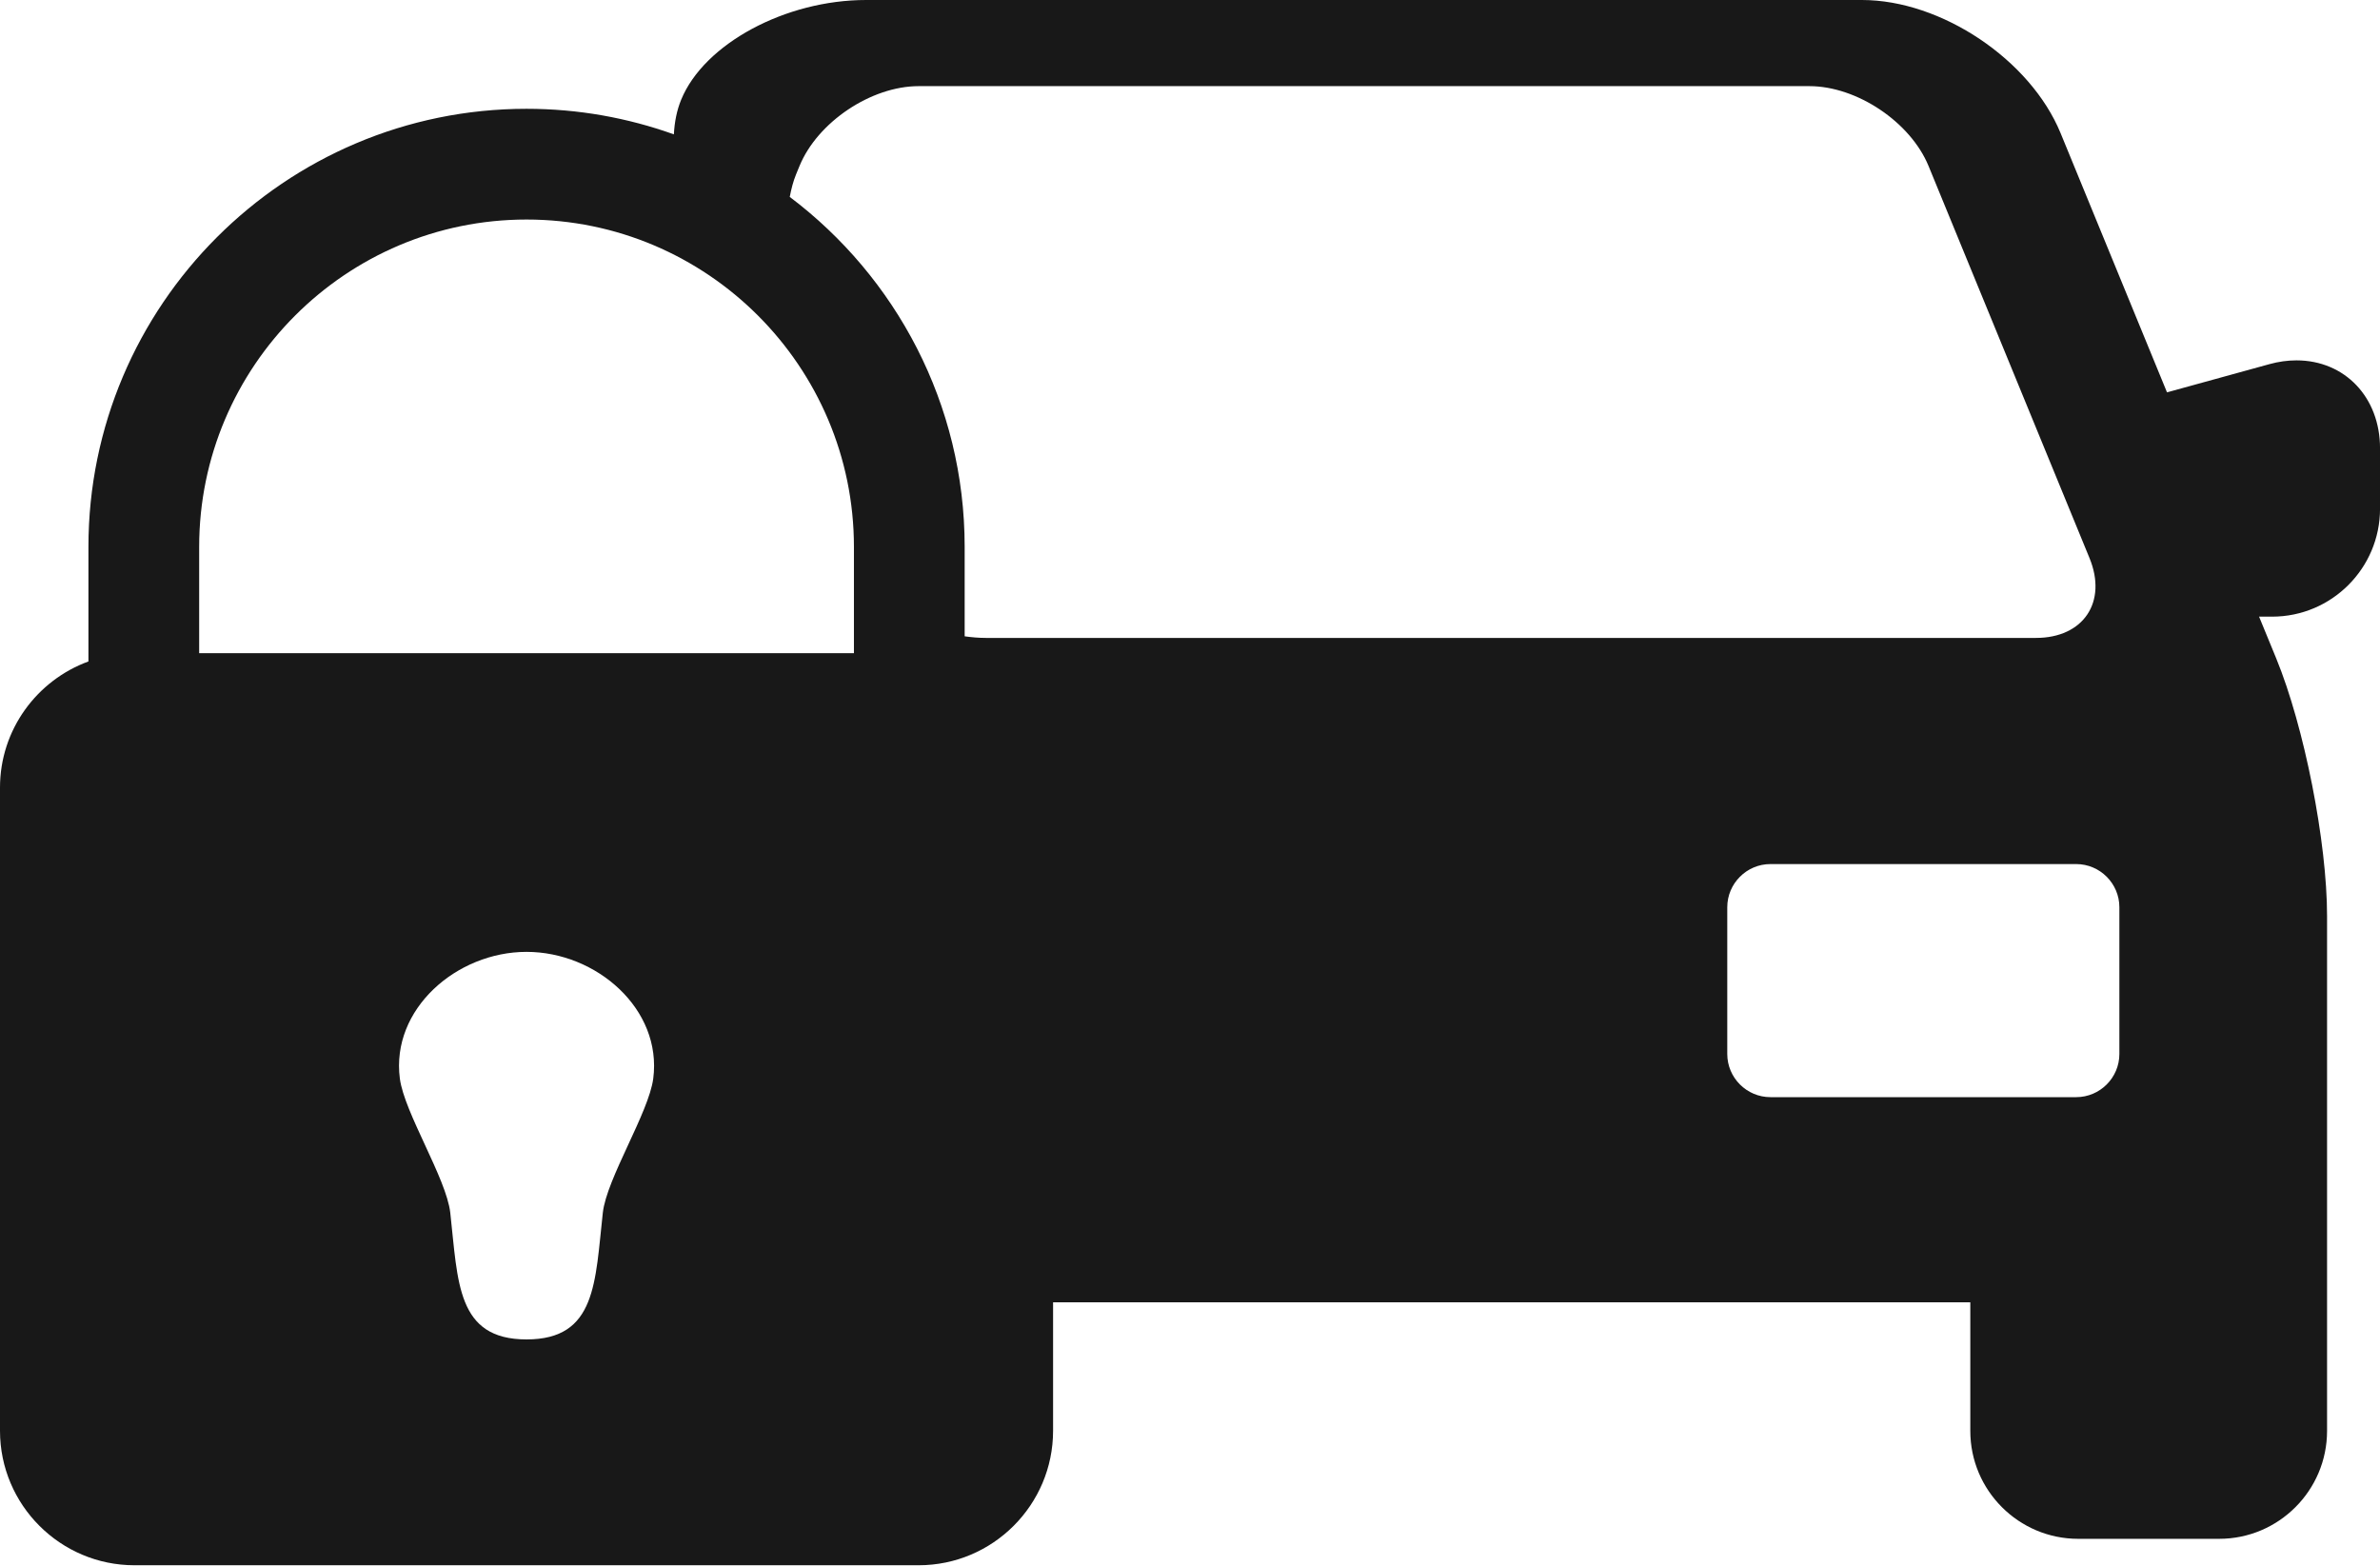
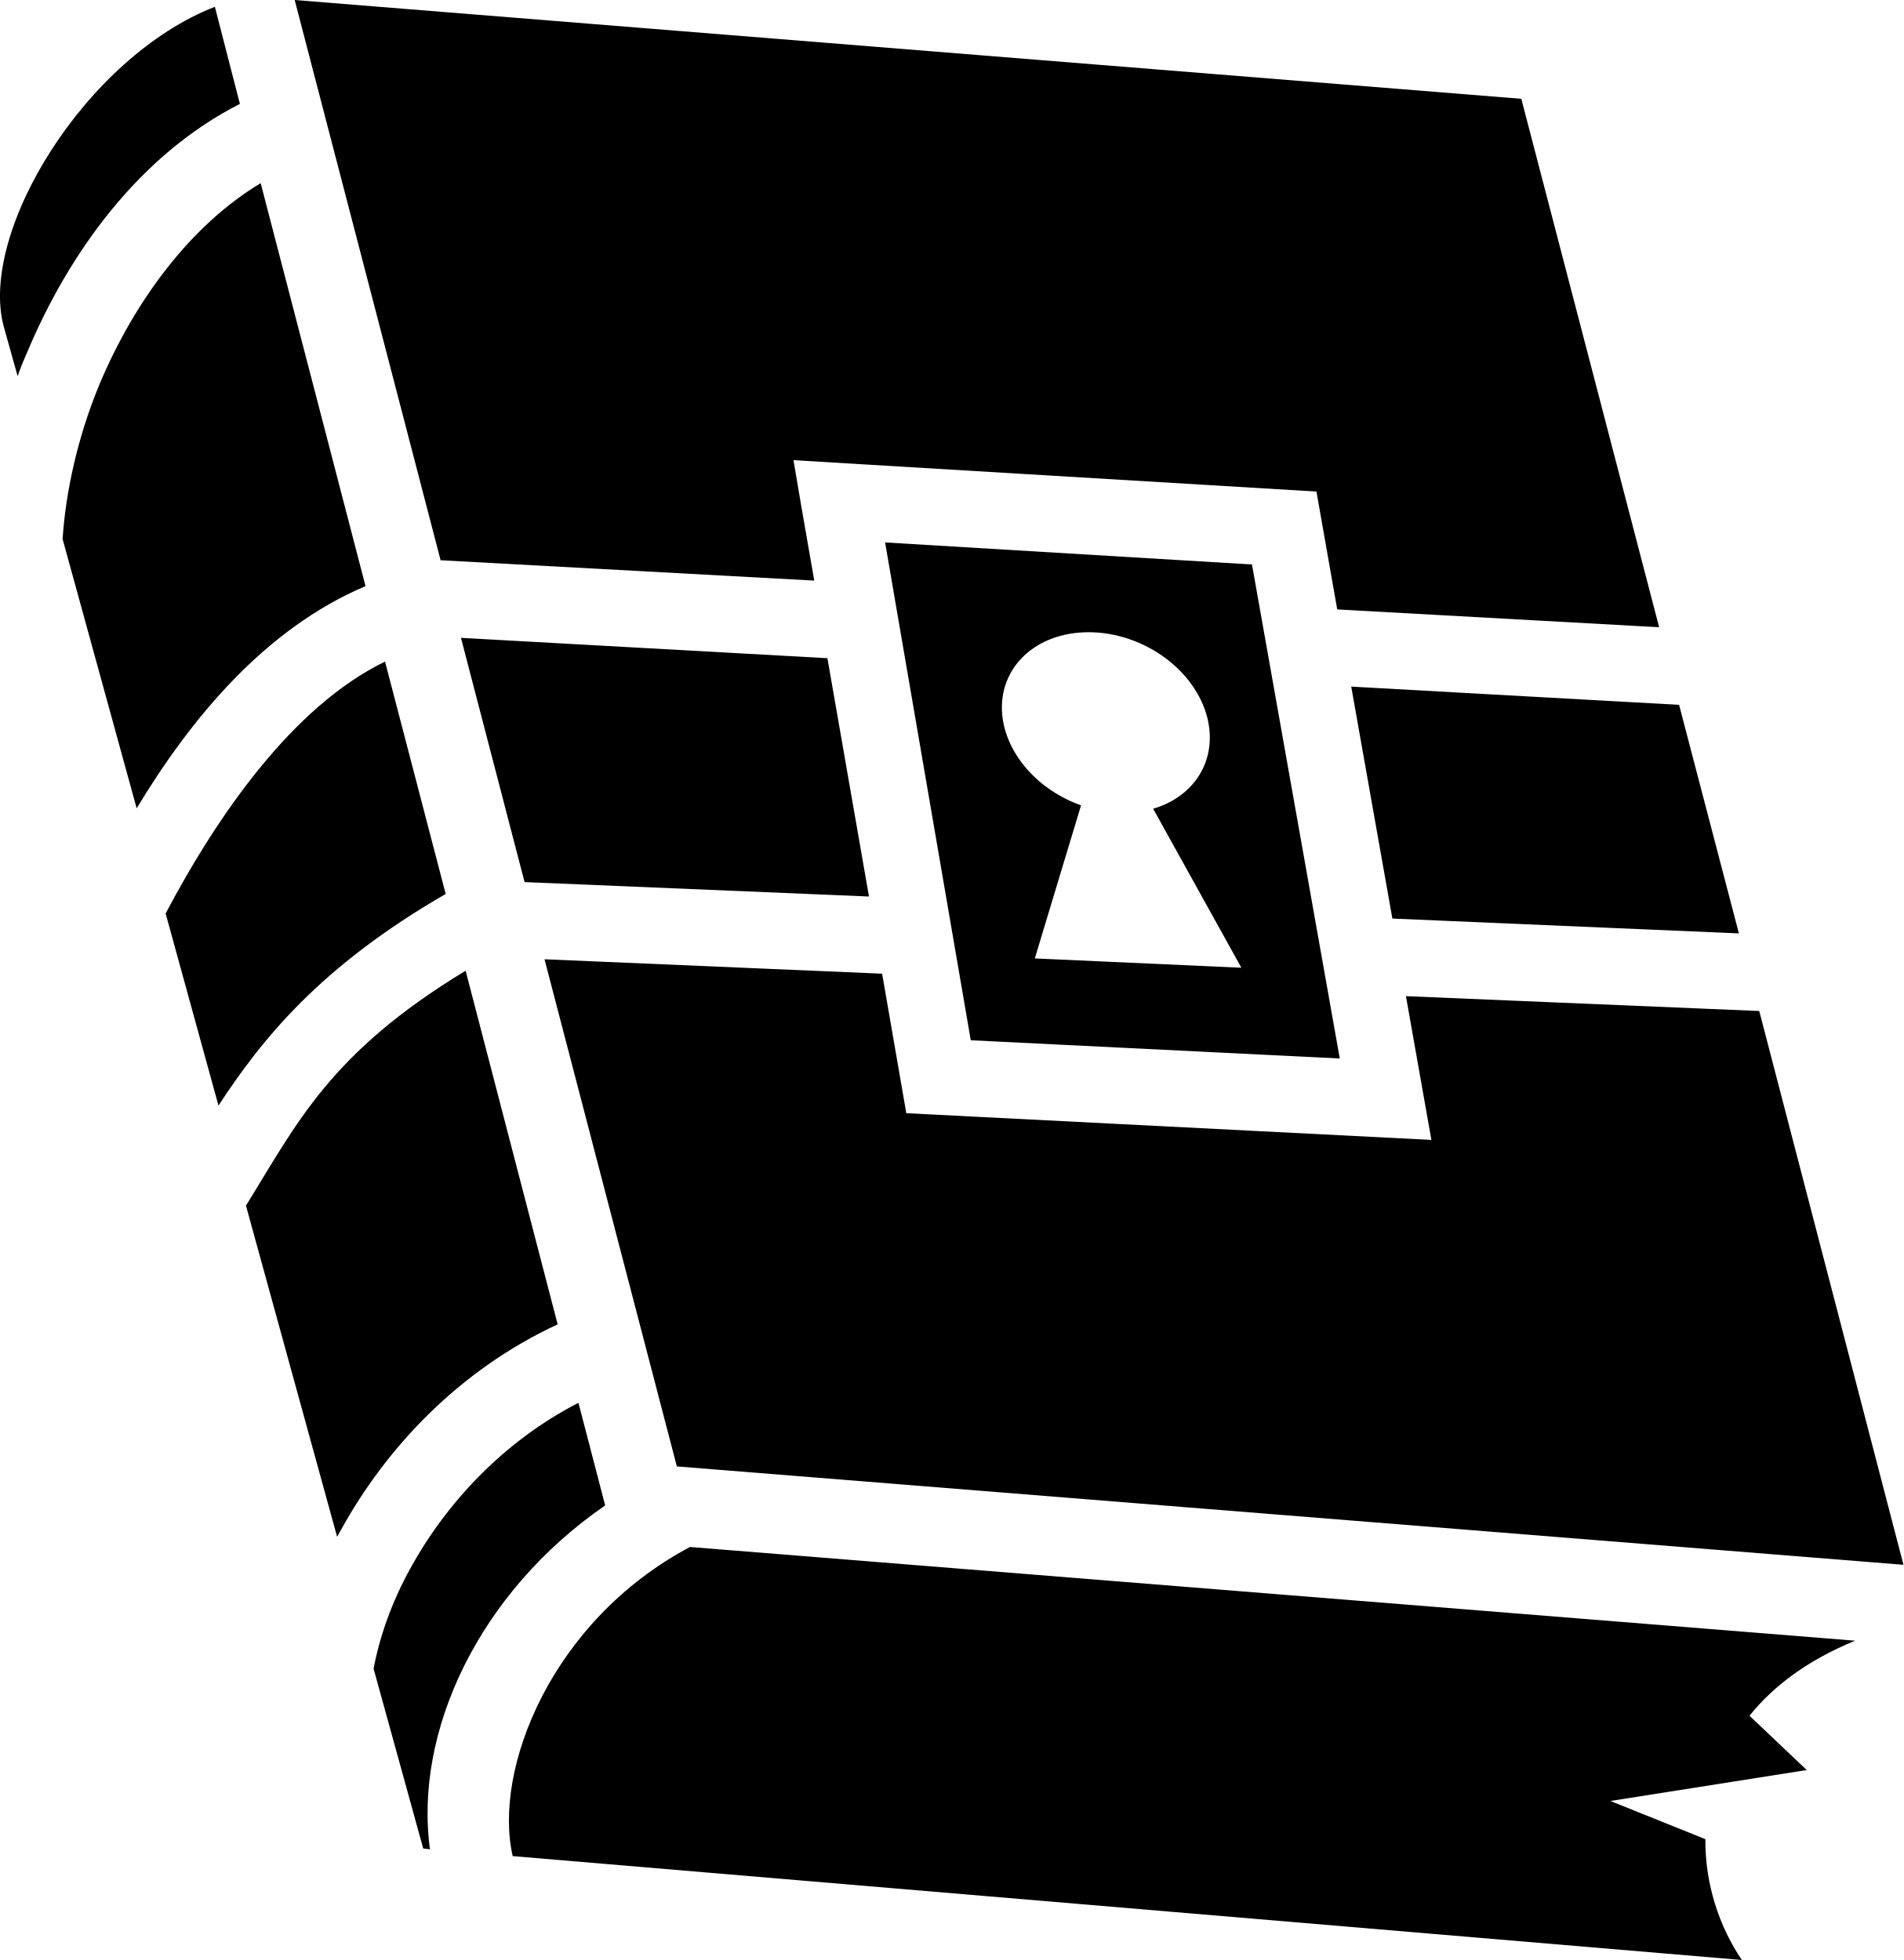
- <svg xmlns="http://www.w3.org/2000/svg" fill="#181818" version="1.1" id="Capa_1" xml:space="preserve" viewBox="0 41.79 244.15 160.57">
+ <svg xmlns="http://www.w3.org/2000/svg" fill="#181818" viewBox="31.62 24.88 448.78 462.22">
  <g id="SVGRepo_bgCarrier" stroke-width="0" />
  <g id="SVGRepo_tracerCarrier" stroke-linecap="round" stroke-linejoin="round" />
  <g id="SVGRepo_iconCarrier">
-     <path d="M235.58,78.759c-0.906,0-1.837,0.129-2.766,0.385L222.3,82.04l-10.915-26.588c-3.092-7.533-12.233-13.662-20.377-13.662 H88.846c-8.281,0-16.614,4.492-18.969,10.228c-0.449,1.093-0.682,2.296-0.749,3.555c-4.727-1.693-9.813-2.622-15.113-2.622 c-24.782,0-44.943,20.161-44.943,44.943v11.752C3.788,111.58,0,116.644,0,122.589v65.982c0,7.605,6.188,13.793,13.793,13.793h80.443 c7.605,0,13.793-6.188,13.793-13.793v-13.179h94.093v13.191c0,6.105,4.966,11.07,11.07,11.07h14.457 c6.105,0,11.07-4.966,11.07-11.07v-52.826c0-7.565-2.337-19.414-5.211-26.414l-1.763-4.293h1.338c6.105,0,11.07-4.966,11.07-11.07 v-6.197C244.154,82.554,240.549,78.759,235.58,78.759z M67.013,152.436c-0.456,3.498-4.782,10.257-5.173,13.762 c-0.795,7.135-0.647,12.999-7.825,12.999c-7.178,0-7.03-5.864-7.825-12.999c-0.391-3.505-4.717-10.264-5.172-13.762 c-0.926-7.118,5.819-12.997,12.997-12.997C61.192,139.439,67.938,145.317,67.013,152.436z M87.6,108.796H20.431V97.895 c0-18.518,15.065-33.584,33.584-33.584c18.519,0,33.585,15.066,33.585,33.584V108.796z M81.016,61.991 c0.155-0.813,0.354-1.602,0.649-2.317l0.352-0.855c1.85-4.506,7.349-8.192,12.22-8.192h91.381c4.871,0,10.37,3.687,12.22,8.192 l16.512,40.221c1.85,4.506-0.622,8.192-5.493,8.192H101.135c-0.756,0-1.476-0.068-2.176-0.165v-9.172 C98.959,83.238,91.905,70.201,81.016,61.991z M217.414,149.915c0,2.436-1.993,4.428-4.428,4.428h-31.368 c-2.436,0-4.428-1.992-4.428-4.428V134.86c0-2.436,1.992-4.428,4.428-4.428h31.368c2.435,0,4.428,1.992,4.428,4.428V149.915z" />
+     <path fill="#000000" d="M101.1 24.88L135.5 157l88.1 4.8-3-17.2-1.9-11.2 123.3 7.4 4.9 27.8 75.9 4.2-32.5-124.62-289.2-23.3zm-18.82 1.6c-30.5 11.9-55.7 53.1-49.8 75.32l3.3 11.8c.6-1.8 1.3-3.5 2.1-5.3 9.9-23.72 26.5-46.82 50.3-58.92l-5.9-22.9zm10.8 41.6c-16.7 10-29.9 28.1-38 47.42-5.2 12.5-8 25.6-8.7 36.5l17.46 63.5c12.8-21.2 30.19-42.3 53.96-52.4L93.08 68.08zM240.3 152.8l20.2 117.4 87 4.3L326.8 158l-86.5-5.2zm46.8 21.2a25.29 20.33 24.87 0 1 2.4 0 25.29 20.33 24.87 0 1 27.2 22.4 25.29 20.33 24.87 0 1-13.2 19.2l20.8 37.5-48.7-2.2 10.9-36.1a25.29 20.33 24.87 0 1-18.5-20.6 25.29 20.33 24.87 0 1 19.1-20.2zm-146.8 1.3l15 57.6 81.2 3.4-9.8-56.2-86.4-4.8zm-17.9 5.6c-21.8 10.6-39.52 36.3-51.73 59.4l12.46 45.3c10.27-15.7 23.97-32.8 53.57-49.9l-14.3-54.8zm227.8 5.9l9.7 54.7 81.7 3.5-14.1-53.9-77.3-4.3zM160 251.1l31.2 119.6 289.2 23.2-34-130.6-83.3-3.5 6 33.9-123.8-6.3-5.7-32.9-79.6-3.4zm-18.6 2.7c-32 19.4-39.7 35.9-51.79 55.4l21.49 78.1c.3-.5.6-1.1.9-1.6 10.6-19.3 27.8-37.7 51.1-48.5l-21.7-83.4zM168 355.7c-17.7 9.1-31.2 23.7-39.6 39-4.5 8.1-7.3 16.3-8.7 23.7l11.7 42.4 1.6.2c-3.8-27.6 11.4-60.5 41.3-81.1l-6.3-24.2zm26.3 34c-32.6 17.3-46.5 52.4-41.8 72.9l289.8 24.5c-5.3-7.8-8.7-17.9-8.6-28.5l-22.4-9 46.3-7.3-13.5-12.8c5.6-7 13.7-13.1 24.9-17.7l-274.7-22.1z" />
  </g>
</svg>
